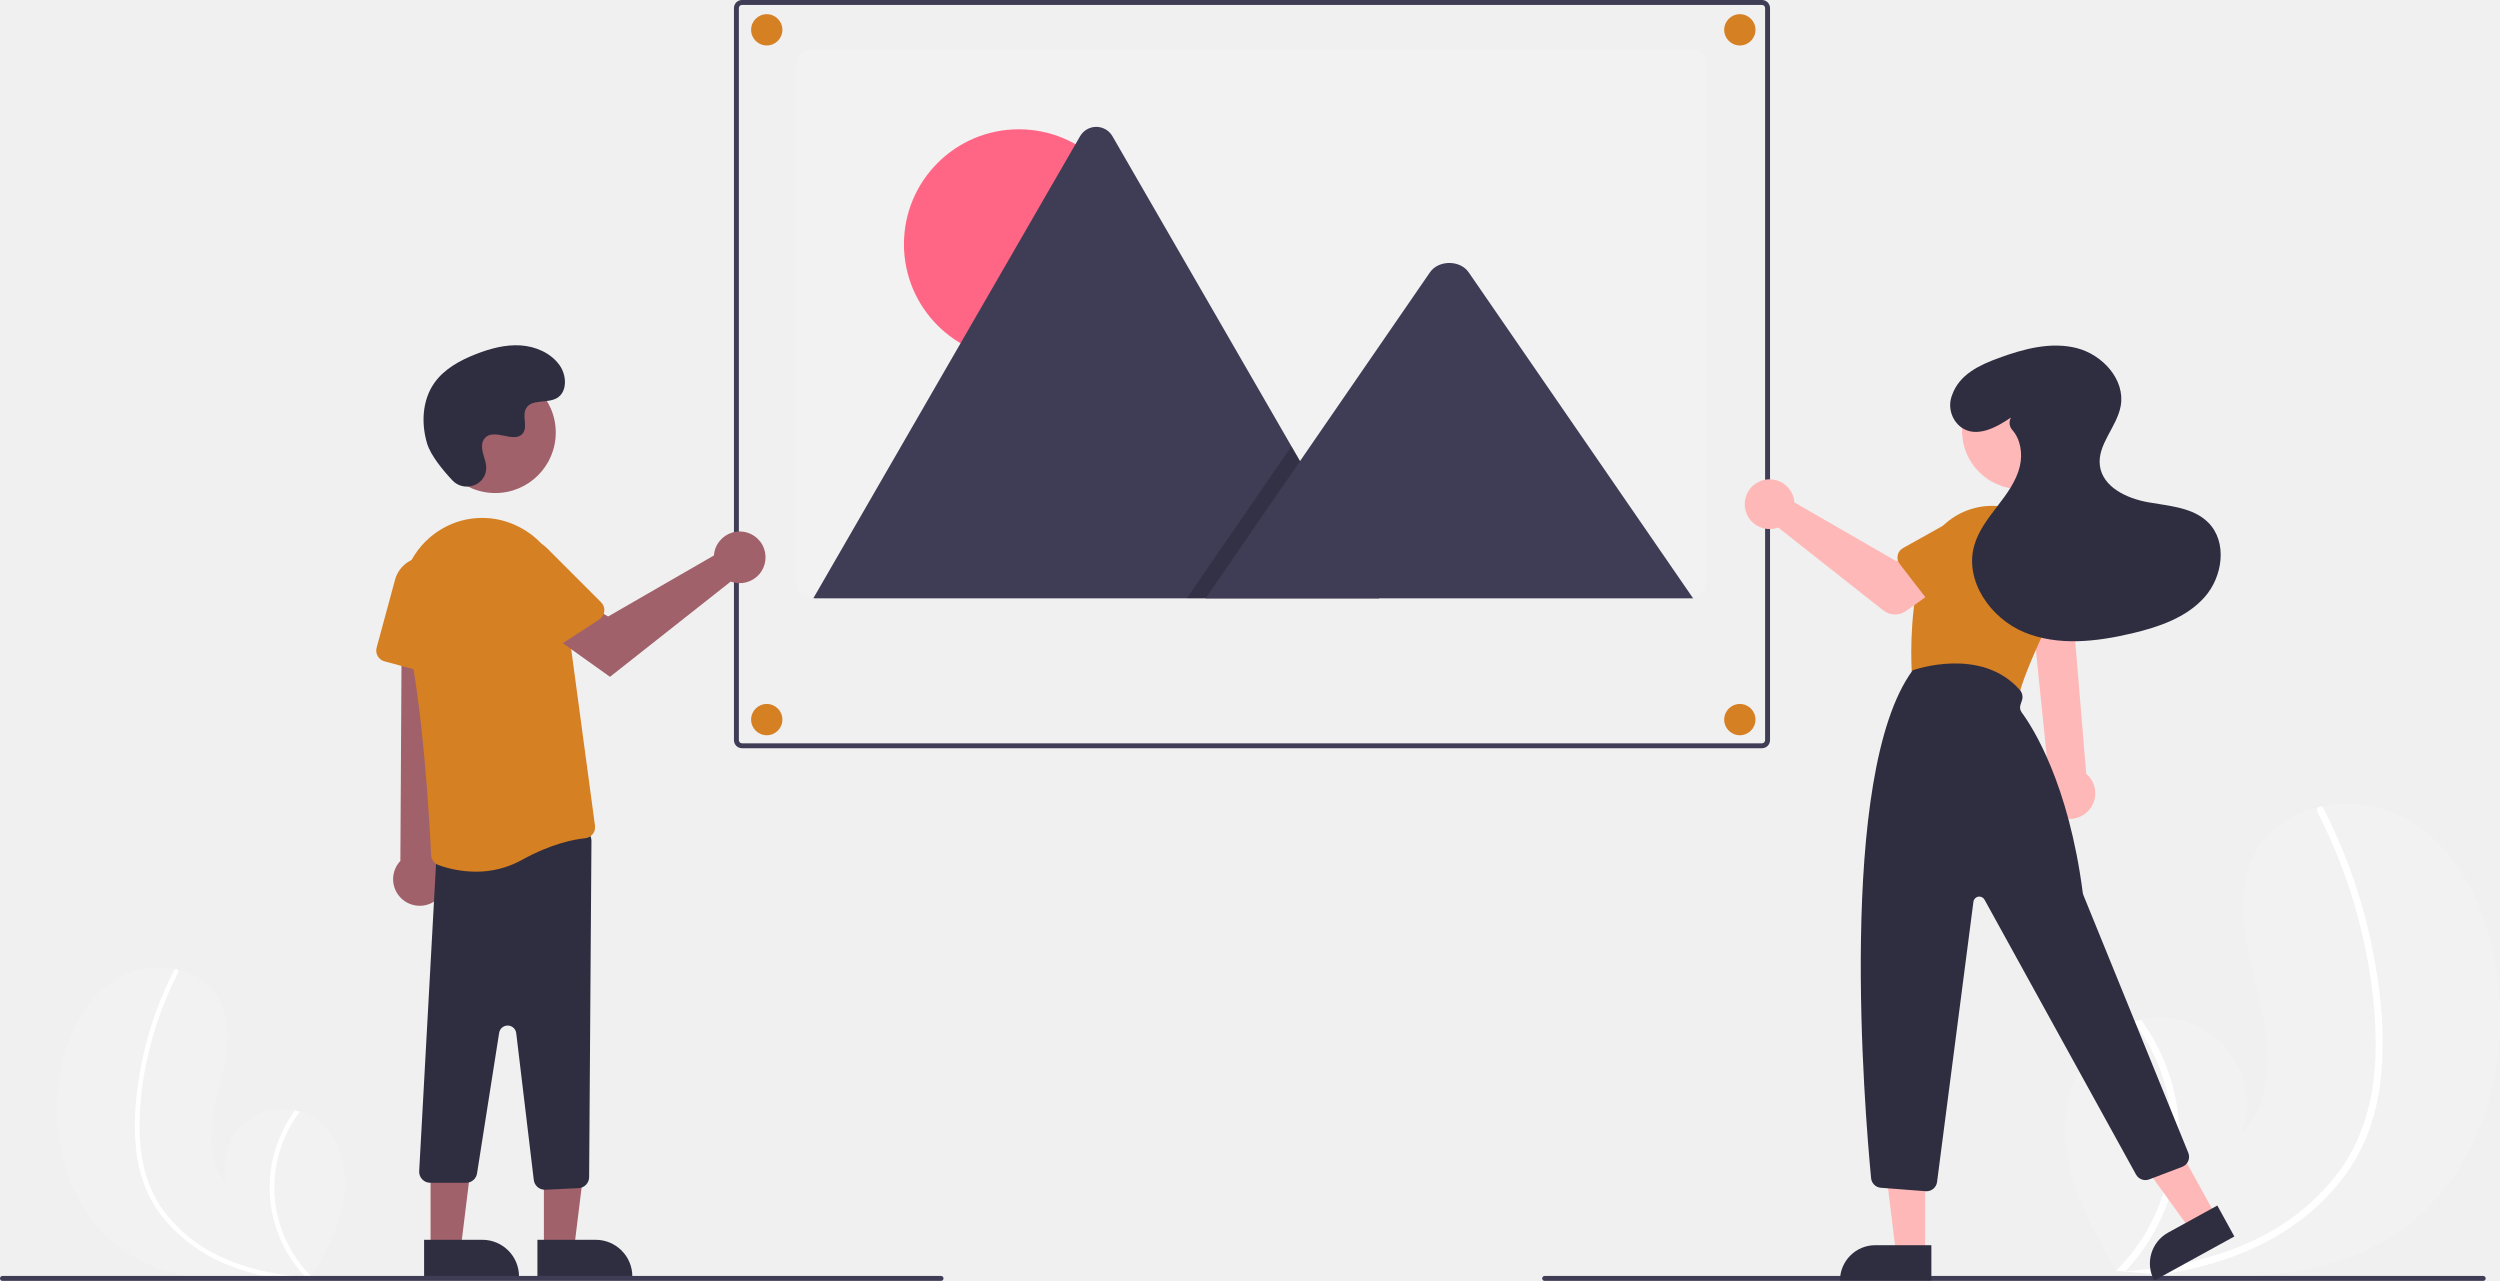
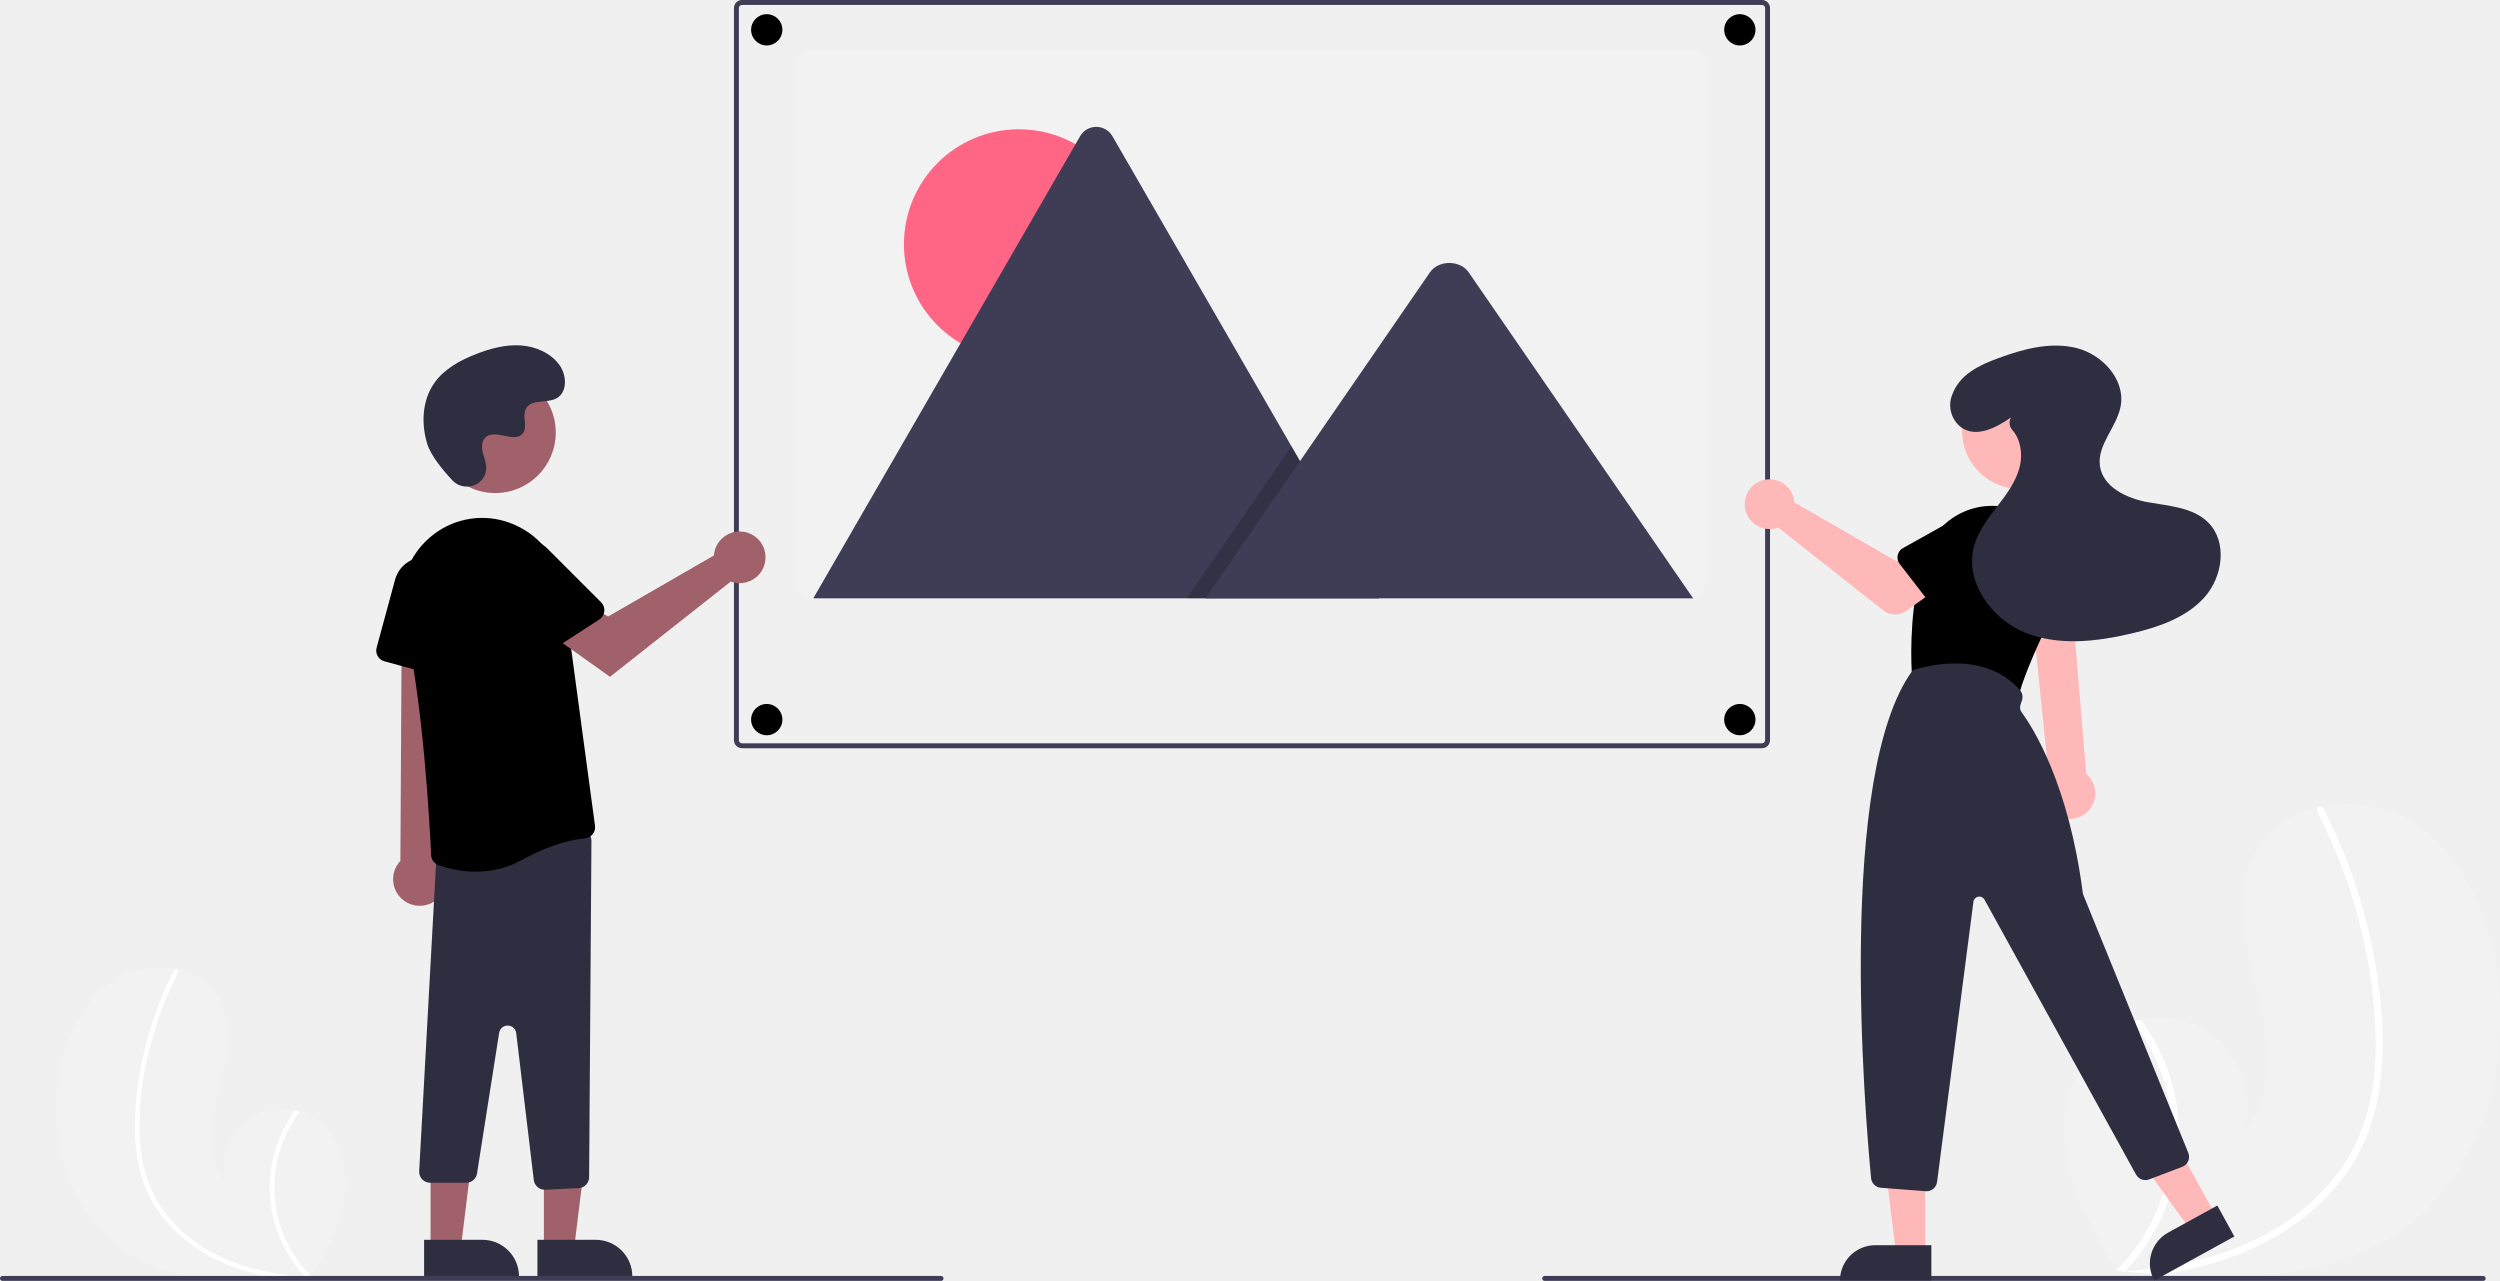
<svg xmlns="http://www.w3.org/2000/svg" id="a5a3b5e3-d7d8-4dd0-99da-2c47698acbff" data-name="Layer 1" width="1014.809" height="519.943" viewBox="0 0 1014.809 519.943">
  <path d="M141.875,697.022c18.351,13.22,42.132,13.884,65.119,12.26,3.21-.226,6.397-.492,9.555-.779.019-.005.044-.003.064-.008.152-.014.304-.029.449-.038.652-.061,1.304-.122,1.949-.183l-.153.291-.479.903c.172-.302.344-.598.516-.9.051-.091.107-.181.158-.272,5.955-10.363,11.861-21.106,13.368-32.939,1.557-12.282-2.819-26.189-13.629-32.226a21.814,21.814,0,0,0-4.476-1.875c-.646-.196-1.302-.356-1.964-.497a23.38,23.38,0,0,0-27.19,30.393c-9.165-9.397-7.455-24.643-4.294-37.384,3.167-12.741,7.002-26.918.56-38.362-3.581-6.37-9.879-10.322-16.946-11.914-.217-.047-.433-.093-.651-.134a34.121,34.121,0,0,0-24.514,4.295c-13.514,8.516-20.455,24.662-22.707,40.479C112.979,653.586,121.011,681.991,141.875,697.022Z" transform="translate(-92.5953 -190.0283)" fill="#f2f2f2" />
  <path d="M147.8,656.222a58.004,58.004,0,0,0,4.003,16.346,50.366,50.366,0,0,0,7.82,12.773,64.531,64.531,0,0,0,24.788,17.873,92.875,92.875,0,0,0,22.583,6.068c3.21-.226,6.397-.492,9.555-.779.019-.005.044-.003.064-.008.152-.014.304-.029.449-.038.652-.061,1.304-.122,1.949-.183l-.153.291-.479.903c.172-.302.344-.598.516-.9.051-.091.107-.181.158-.272a51.34,51.34,0,0,1-14.388-44.91,51.779,51.779,0,0,1,9.651-22.129c-.646-.196-1.302-.356-1.964-.497a53.684,53.684,0,0,0-4.897,8.111,52.603,52.603,0,0,0-4.538,32.725,53.781,53.781,0,0,0,13.626,26.825c-.613-.043-1.232-.093-1.838-.148-11.474-.972-22.925-3.439-33.333-8.492a60.034,60.034,0,0,1-22.49-18.453c-6.303-8.693-9.081-19.149-9.558-29.776a125.662,125.662,0,0,1,3.567-34.019,142.789,142.789,0,0,1,11.998-32.683,1.027,1.027,0,0,0-.408-1.355.873.873,0,0,0-.651-.134.76.76,0,0,0-.502.43c-.656,1.28-1.3,2.562-1.919,3.857A144.41,144.41,0,0,0,150.105,621.554C147.824,632.867,146.606,644.702,147.8,656.222Z" transform="translate(-92.5953 -190.0283)" fill="#fff" />
  <path d="M1068.011,688.875c-27.688,19.946-63.569,20.948-98.252,18.497-4.843-.342-9.652-.743-14.416-1.175-.029-.007-.067-.005-.096-.012-.229-.022-.458-.044-.677-.057-.983-.092-1.967-.184-2.941-.277l.23.439.722,1.363c-.26-.456-.519-.903-.778-1.359-.076-.137-.162-.273-.238-.41-8.985-15.635-17.896-31.845-20.169-49.699-2.35-18.531,4.254-39.515,20.563-48.623a32.912,32.912,0,0,1,6.754-2.828c.975-.296,1.964-.537,2.964-.75a35.277,35.277,0,0,1,41.024,45.858c13.828-14.179,11.248-37.181,6.478-56.405-4.779-19.223-10.565-40.615-.844-57.881,5.403-9.611,14.905-15.574,25.569-17.976.327-.071.654-.141.982-.202a51.483,51.483,0,0,1,36.988,6.481c20.39,12.849,30.862,37.211,34.261,61.075C1111.609,623.337,1099.49,666.195,1068.011,688.875Z" transform="translate(-92.5953 -190.0283)" fill="#f2f2f2" />
  <path d="M1059.071,627.314a87.517,87.517,0,0,1-6.04,24.662,75.993,75.993,0,0,1-11.799,19.272c-9.951,11.971-23.11,20.971-37.4,26.968a140.132,140.132,0,0,1-34.074,9.155c-4.843-.342-9.652-.743-14.416-1.175-.029-.007-.067-.005-.096-.012-.229-.022-.458-.044-.677-.057-.983-.092-1.967-.184-2.941-.277l.23.439.722,1.363c-.26-.456-.519-.903-.778-1.359-.076-.137-.162-.273-.238-.41a77.462,77.462,0,0,0,21.709-67.761,78.126,78.126,0,0,0-14.562-33.389c.975-.296,1.964-.537,2.964-.75a81.002,81.002,0,0,1,7.389,12.238,79.369,79.369,0,0,1,6.848,49.376,81.146,81.146,0,0,1-20.559,40.474c.925-.065,1.859-.141,2.773-.224,17.313-1.467,34.59-5.189,50.293-12.812a90.58,90.58,0,0,0,33.933-27.842c9.51-13.116,13.701-28.892,14.421-44.927.763-17.167-1.464-34.635-5.382-51.329a215.443,215.443,0,0,0-18.103-49.313,1.549,1.549,0,0,1,.615-2.045,1.317,1.317,0,0,1,.982-.202,1.147,1.147,0,0,1,.757.649c.99,1.932,1.961,3.865,2.896,5.82a217.889,217.889,0,0,1,17.057,51.161C1059.035,592.076,1060.872,609.932,1059.071,627.314Z" transform="translate(-92.5953 -190.0283)" fill="#fff" />
  <path d="M807.819,493.758H393.794a3.281,3.281,0,0,1-3.273-3.272V193.302a3.281,3.281,0,0,1,3.273-3.273H807.818a3.281,3.281,0,0,1,3.273,3.272v297.184A3.281,3.281,0,0,1,807.819,493.758ZM393.794,192.028a1.277,1.277,0,0,0-1.274,1.274V490.484a1.278,1.278,0,0,0,1.275,1.273H807.818a1.278,1.278,0,0,0,1.273-1.274V193.302a1.277,1.277,0,0,0-1.274-1.273H393.794Z" transform="translate(-92.5953 -190.0283)" fill="#3f3d56" />
  <path d="M784.958,215.552V426.747a5.315,5.315,0,0,1-5.314,5.317H421.125a4.482,4.482,0,0,1-.762-.059,5.312,5.312,0,0,1-4.555-5.258V215.552a5.315,5.315,0,0,1,5.314-5.317H779.641a5.315,5.315,0,0,1,5.317,5.314Z" transform="translate(-92.5953 -190.0283)" fill="#f2f2f2" />
  <circle cx="413.584" cy="99.131" r="46.648" fill="#ff6584" />
  <path d="M652.462,432.91H423.622a4.666,4.666,0,0,1-.855-.068L530.998,245.372a7.578,7.578,0,0,1,13.191,0L616.825,371.179l3.48,6.02Z" transform="translate(-92.5953 -190.0283)" fill="#3f3d56" />
  <polygon points="559.866 242.882 481.735 242.882 520.089 187.171 522.85 183.158 524.23 181.151 527.71 187.171 559.866 242.882" opacity="0.2" style="isolation:isolate" />
  <path d="M779.878,432.91H581.95l38.354-55.711,2.76-4.013,49.979-72.602c3.277-4.758,11.159-5.055,15.012-.897a9.033,9.033,0,0,1,.72.897Z" transform="translate(-92.5953 -190.0283)" fill="#3f3d56" />
-   <circle cx="311.242" cy="292.106" r="6.35" fill="#d68024" />
-   <circle cx="311.242" cy="12.106" r="6.35" fill="#d68024" />
-   <circle cx="706.242" cy="12.106" r="6.35" fill="#d68024" />
-   <circle cx="706.242" cy="292.106" r="6.35" fill="#d68024" />
+   <circle cx="311.242" cy="292.106" r="6.35" class="illustrationPrimary" />
+   <circle cx="311.242" cy="12.106" r="6.35" class="illustrationPrimary" />
+   <circle cx="706.242" cy="12.106" r="6.35" class="illustrationPrimary" />
+   <circle cx="706.242" cy="292.106" r="6.35" class="illustrationPrimary" />
  <polygon points="220.779 506.765 233.039 506.765 238.871 459.477 220.777 459.478 220.779 506.765" fill="#a0616a" />
  <path d="M310.748,693.29h38.531a0,0,0,0,1,0,0V708.177a0,0,0,0,1,0,0H325.635a14.887,14.887,0,0,1-14.887-14.887v0A0,0,0,0,1,310.748,693.29Z" transform="translate(567.4629 1211.424) rotate(179.9974)" fill="#2f2e41" />
  <polygon points="174.779 506.765 187.039 506.765 192.871 459.477 174.777 459.478 174.779 506.765" fill="#a0616a" />
  <path d="M264.748,693.29h38.531a0,0,0,0,1,0,0V708.177a0,0,0,0,1,0,0H279.635a14.887,14.887,0,0,1-14.887-14.887v0A0,0,0,0,1,264.748,693.29Z" transform="translate(475.4629 1211.426) rotate(179.9974)" fill="#2f2e41" />
  <path d="M268.872,555.955a10.743,10.743,0,0,0,2.062-16.343l8.072-114.558-23.253,2.255L255.115,539.496a10.801,10.801,0,0,0,13.757,16.459Z" transform="translate(-92.5953 -190.0283)" fill="#a0616a" />
  <path d="M313.74,672.977a4.517,4.517,0,0,1-4.469-3.966l-7.126-59.603a3.5,3.5,0,0,0-6.933-.128l-8.977,57.067a4.479,4.479,0,0,1-4.445,3.801H267.24a4.5,4.5,0,0,1-4.5-4.534l6.944-126.534a4.474,4.474,0,0,1,3.854-4.42l53.994-7.838a4.501,4.501,0,0,1,5.146,4.485l-.942,136.557a4.499,4.499,0,0,1-4.286,4.463l-13.496.644Q313.847,672.977,313.74,672.977Z" transform="translate(-92.5953 -190.0283)" fill="#2f2e41" />
-   <path d="M285.748,543.861a45.085,45.085,0,0,1-15.226-2.711,4.465,4.465,0,0,1-2.918-4.005c-.466-10.337-3.191-63.544-11.125-95.999a33.178,33.178,0,0,1,12.636-34.573q.64-.46,1.305-.903a32.306,32.306,0,0,1,31.396-2.461,33.219,33.219,0,0,1,19.364,25.957l12.938,96.051a4.478,4.478,0,0,1-.931,3.401,4.418,4.418,0,0,1-3.053,1.673c-4.483.447-13.781,2.185-25.68,8.796A38.125,38.125,0,0,1,285.748,543.861Z" transform="translate(-92.5953 -190.0283)" fill="#d68024" />
-   <path d="M269.931,464.242l-21.291-5.773a4.505,4.505,0,0,1-3.166-5.521l7.485-27.605a12.399,12.399,0,0,1,24.346,3.927l-1.704,30.876a4.5,4.5,0,0,1-5.671,4.095Z" transform="translate(-92.5953 -190.0283)" fill="#d68024" />
+   <path d="M285.748,543.861a45.085,45.085,0,0,1-15.226-2.711,4.465,4.465,0,0,1-2.918-4.005c-.466-10.337-3.191-63.544-11.125-95.999a33.178,33.178,0,0,1,12.636-34.573q.64-.46,1.305-.903a32.306,32.306,0,0,1,31.396-2.461,33.219,33.219,0,0,1,19.364,25.957l12.938,96.051a4.478,4.478,0,0,1-.931,3.401,4.418,4.418,0,0,1-3.053,1.673c-4.483.447-13.781,2.185-25.68,8.796A38.125,38.125,0,0,1,285.748,543.861Z" transform="translate(-92.5953 -190.0283)" class="illustrationPrimary" />
+   <path d="M269.931,464.242l-21.291-5.773a4.505,4.505,0,0,1-3.166-5.521l7.485-27.605a12.399,12.399,0,0,1,24.346,3.927l-1.704,30.876a4.5,4.5,0,0,1-5.671,4.095Z" transform="translate(-92.5953 -190.0283)" class="illustrationPrimary" />
  <circle cx="201.036" cy="175.577" r="24.561" fill="#a0616a" />
  <path d="M382.635,413.86a10.527,10.527,0,0,0-.239,1.64l-42.957,24.782-10.441-6.011-11.131,14.572L340.203,464.764l49.008-38.663A10.496,10.496,0,1,0,382.635,413.86Z" transform="translate(-92.5953 -190.0283)" fill="#a0616a" />
-   <path d="M335.878,441.478l-18.504,12.009a4.505,4.505,0,0,1-6.224-1.325l-15.57-23.992a12.399,12.399,0,0,1,19.168-15.516l21.863,21.868a4.5,4.5,0,0,1-.733,6.957Z" transform="translate(-92.5953 -190.0283)" fill="#d68024" />
+   <path d="M335.878,441.478l-18.504,12.009a4.505,4.505,0,0,1-6.224-1.325l-15.57-23.992a12.399,12.399,0,0,1,19.168-15.516l21.863,21.868a4.5,4.5,0,0,1-.733,6.957Z" transform="translate(-92.5953 -190.0283)" class="illustrationPrimary" />
  <path d="M276.251,385.037c4.582,4.881,13.091,2.261,13.688-4.407a8.055,8.055,0,0,0-.01-1.556c-.308-2.954-2.015-5.635-1.606-8.754a4.59,4.59,0,0,1,.84-2.149c3.651-4.889,12.222,2.187,15.668-2.239,2.113-2.714-.371-6.987,1.251-10.021,2.14-4.004,8.479-2.029,12.454-4.221,4.423-2.439,4.158-9.225,1.247-13.353-3.551-5.034-9.776-7.72-15.923-8.107s-12.253,1.275-17.992,3.511c-6.521,2.541-12.988,6.054-17.001,11.788-4.88,6.973-5.35,16.348-2.909,24.502C267.442,374.992,272.509,381.051,276.251,385.037Z" transform="translate(-92.5953 -190.0283)" fill="#2f2e41" />
  <path d="M474.595,709.972h-381a1,1,0,1,1,0-2h381a1,1,0,1,1,0,2Z" transform="translate(-92.5953 -190.0283)" fill="#3f3d56" />
  <path d="M1100.595,709.972h-381a1,1,0,0,1,0-2h381a1,1,0,0,1,0,2Z" transform="translate(-92.5953 -190.0283)" fill="#3f3d56" />
  <path d="M928.023,521.322a10.342,10.342,0,0,1-3.698-15.421l-7.733-75.611h16.713l6.146,73.83a10.398,10.398,0,0,1-11.427,17.202Z" transform="translate(-92.5953 -190.0283)" fill="#ffb8b8" />
  <circle cx="820.082" cy="174.889" r="23.645" fill="#ffb8b8" />
-   <path d="M907.297,474.223l-35.289-7.706a4.343,4.343,0,0,1-3.402-4.01c-.408-7.875-.7-28.246,5.365-47.263A28.639,28.639,0,0,1,910.772,397h0a28.652,28.652,0,0,1,16.271,39.558c-7.826,16.07-12.754,27.707-14.649,34.59a4.325,4.325,0,0,1-5.097,3.075Z" transform="translate(-92.5953 -190.0283)" fill="#d68024" />
+   <path d="M907.297,474.223l-35.289-7.706a4.343,4.343,0,0,1-3.402-4.01c-.408-7.875-.7-28.246,5.365-47.263A28.639,28.639,0,0,1,910.772,397h0a28.652,28.652,0,0,1,16.271,39.558c-7.826,16.07-12.754,27.707-14.649,34.59a4.325,4.325,0,0,1-5.097,3.075Z" transform="translate(-92.5953 -190.0283)" class="illustrationPrimary" />
  <polygon points="781.457 508.826 769.654 508.825 764.04 463.301 781.459 463.301 781.457 508.826" fill="#ffb8b8" />
  <path d="M761.224,505.453H783.986a0,0,0,0,1,0,0v14.332a0,0,0,0,1,0,0H746.892a0,0,0,0,1,0,0v0A14.332,14.332,0,0,1,761.224,505.453Z" fill="#2f2e41" />
  <polygon points="899.476 493.529 889.134 499.215 862.279 462.029 877.544 453.637 899.476 493.529" fill="#ffb8b8" />
  <path d="M975.648,687.433h22.762a0,0,0,0,1,0,0v14.332a0,0,0,0,1,0,0H961.316a0,0,0,0,1,0,0v0A14.332,14.332,0,0,1,975.648,687.433Z" transform="translate(-306.0206 367.9614) rotate(-28.80096)" fill="#2f2e41" />
  <path d="M874.267,673.573l-18.17-1.399a4.32,4.32,0,0,1-3.98-3.899c-2.589-27.009-13.95-163.879,16.777-206.019l.086-.118.137-.051c.275-.101,27.678-9.872,43.4,8.035a4.33,4.33,0,0,1,.834,4.214l-.6,1.799a3.355,3.355,0,0,0,.477,3.055c4.363,5.898,19.048,28.616,24.82,73.289a3.337,3.337,0,0,0,.218.829l42.613,104.682a4.332,4.332,0,0,1-2.47,5.681L965.002,668.781a4.356,4.356,0,0,1-5.336-1.958L898.15,555.216a2.407,2.407,0,0,0-4.494.853L878.896,669.811a4.332,4.332,0,0,1-4.292,3.775C874.492,673.586,874.38,673.582,874.267,673.573Z" transform="translate(-92.5953 -190.0283)" fill="#2f2e41" />
  <path d="M820.754,392.383a10.134,10.134,0,0,1,.23,1.579l41.355,23.858,10.052-5.787,10.716,14.029-16.8,11.974a7.702,7.702,0,0,1-9.24-.225l-42.645-33.643a10.106,10.106,0,1,1,6.33-11.785Z" transform="translate(-92.5953 -190.0283)" fill="#ffb8b8" />
-   <path d="M862.908,415.435a4.328,4.328,0,0,1,2.129-2.912l18.978-10.612a12.031,12.031,0,0,1,14.755,19.008l-15.131,15.713a4.332,4.332,0,0,1-6.55-.359l-13.366-17.323A4.327,4.327,0,0,1,862.908,415.435Z" transform="translate(-92.5953 -190.0283)" fill="#d68024" />
-   <path d="M912.032,448.151a4.327,4.327,0,0,1-1.605-3.231l-.681-21.732a12.031,12.031,0,0,1,23.667-4.345l6.98,20.667a4.332,4.332,0,0,1-3.335,5.649l-21.532,3.888A4.327,4.327,0,0,1,912.032,448.151Z" transform="translate(-92.5953 -190.0283)" fill="#d68024" />
+   <path d="M862.908,415.435a4.328,4.328,0,0,1,2.129-2.912l18.978-10.612a12.031,12.031,0,0,1,14.755,19.008l-15.131,15.713a4.332,4.332,0,0,1-6.55-.359l-13.366-17.323A4.327,4.327,0,0,1,862.908,415.435Z" transform="translate(-92.5953 -190.0283)" class="illustrationPrimary" />
+   <path d="M912.032,448.151a4.327,4.327,0,0,1-1.605-3.231l-.681-21.732a12.031,12.031,0,0,1,23.667-4.345l6.98,20.667a4.332,4.332,0,0,1-3.335,5.649l-21.532,3.888A4.327,4.327,0,0,1,912.032,448.151Z" transform="translate(-92.5953 -190.0283)" class="illustrationPrimary" />
  <path d="M908.935,359.478c-6.077,4.159-14.057,8.435-20.264,4.006a11.295,11.295,0,0,1-3.707-13.02c2.972-8.499,11.138-12.241,18.947-15.109,10.151-3.729,21.204-6.695,31.684-4.025s19.741,12.816,17.849,23.464c-1.521,8.563-9.598,15.687-8.452,24.308,1.154,8.676,10.911,13.243,19.525,14.793s18.253,2.049,24.444,8.236c7.897,7.893,5.925,22.001-1.506,30.334s-18.645,12.111-29.511,14.679c-14.397,3.402-29.968,5.191-43.641-.456s-24.314-20.847-20.353-35.1c1.673-6.021,5.614-11.109,9.423-16.062s7.666-10.133,9.119-16.211c1.211-5.065.315-10.945-3.044-14.744a4.272,4.272,0,0,1-.572-4.993Z" transform="translate(-92.5953 -190.0283)" fill="#2f2e41" />
</svg>
